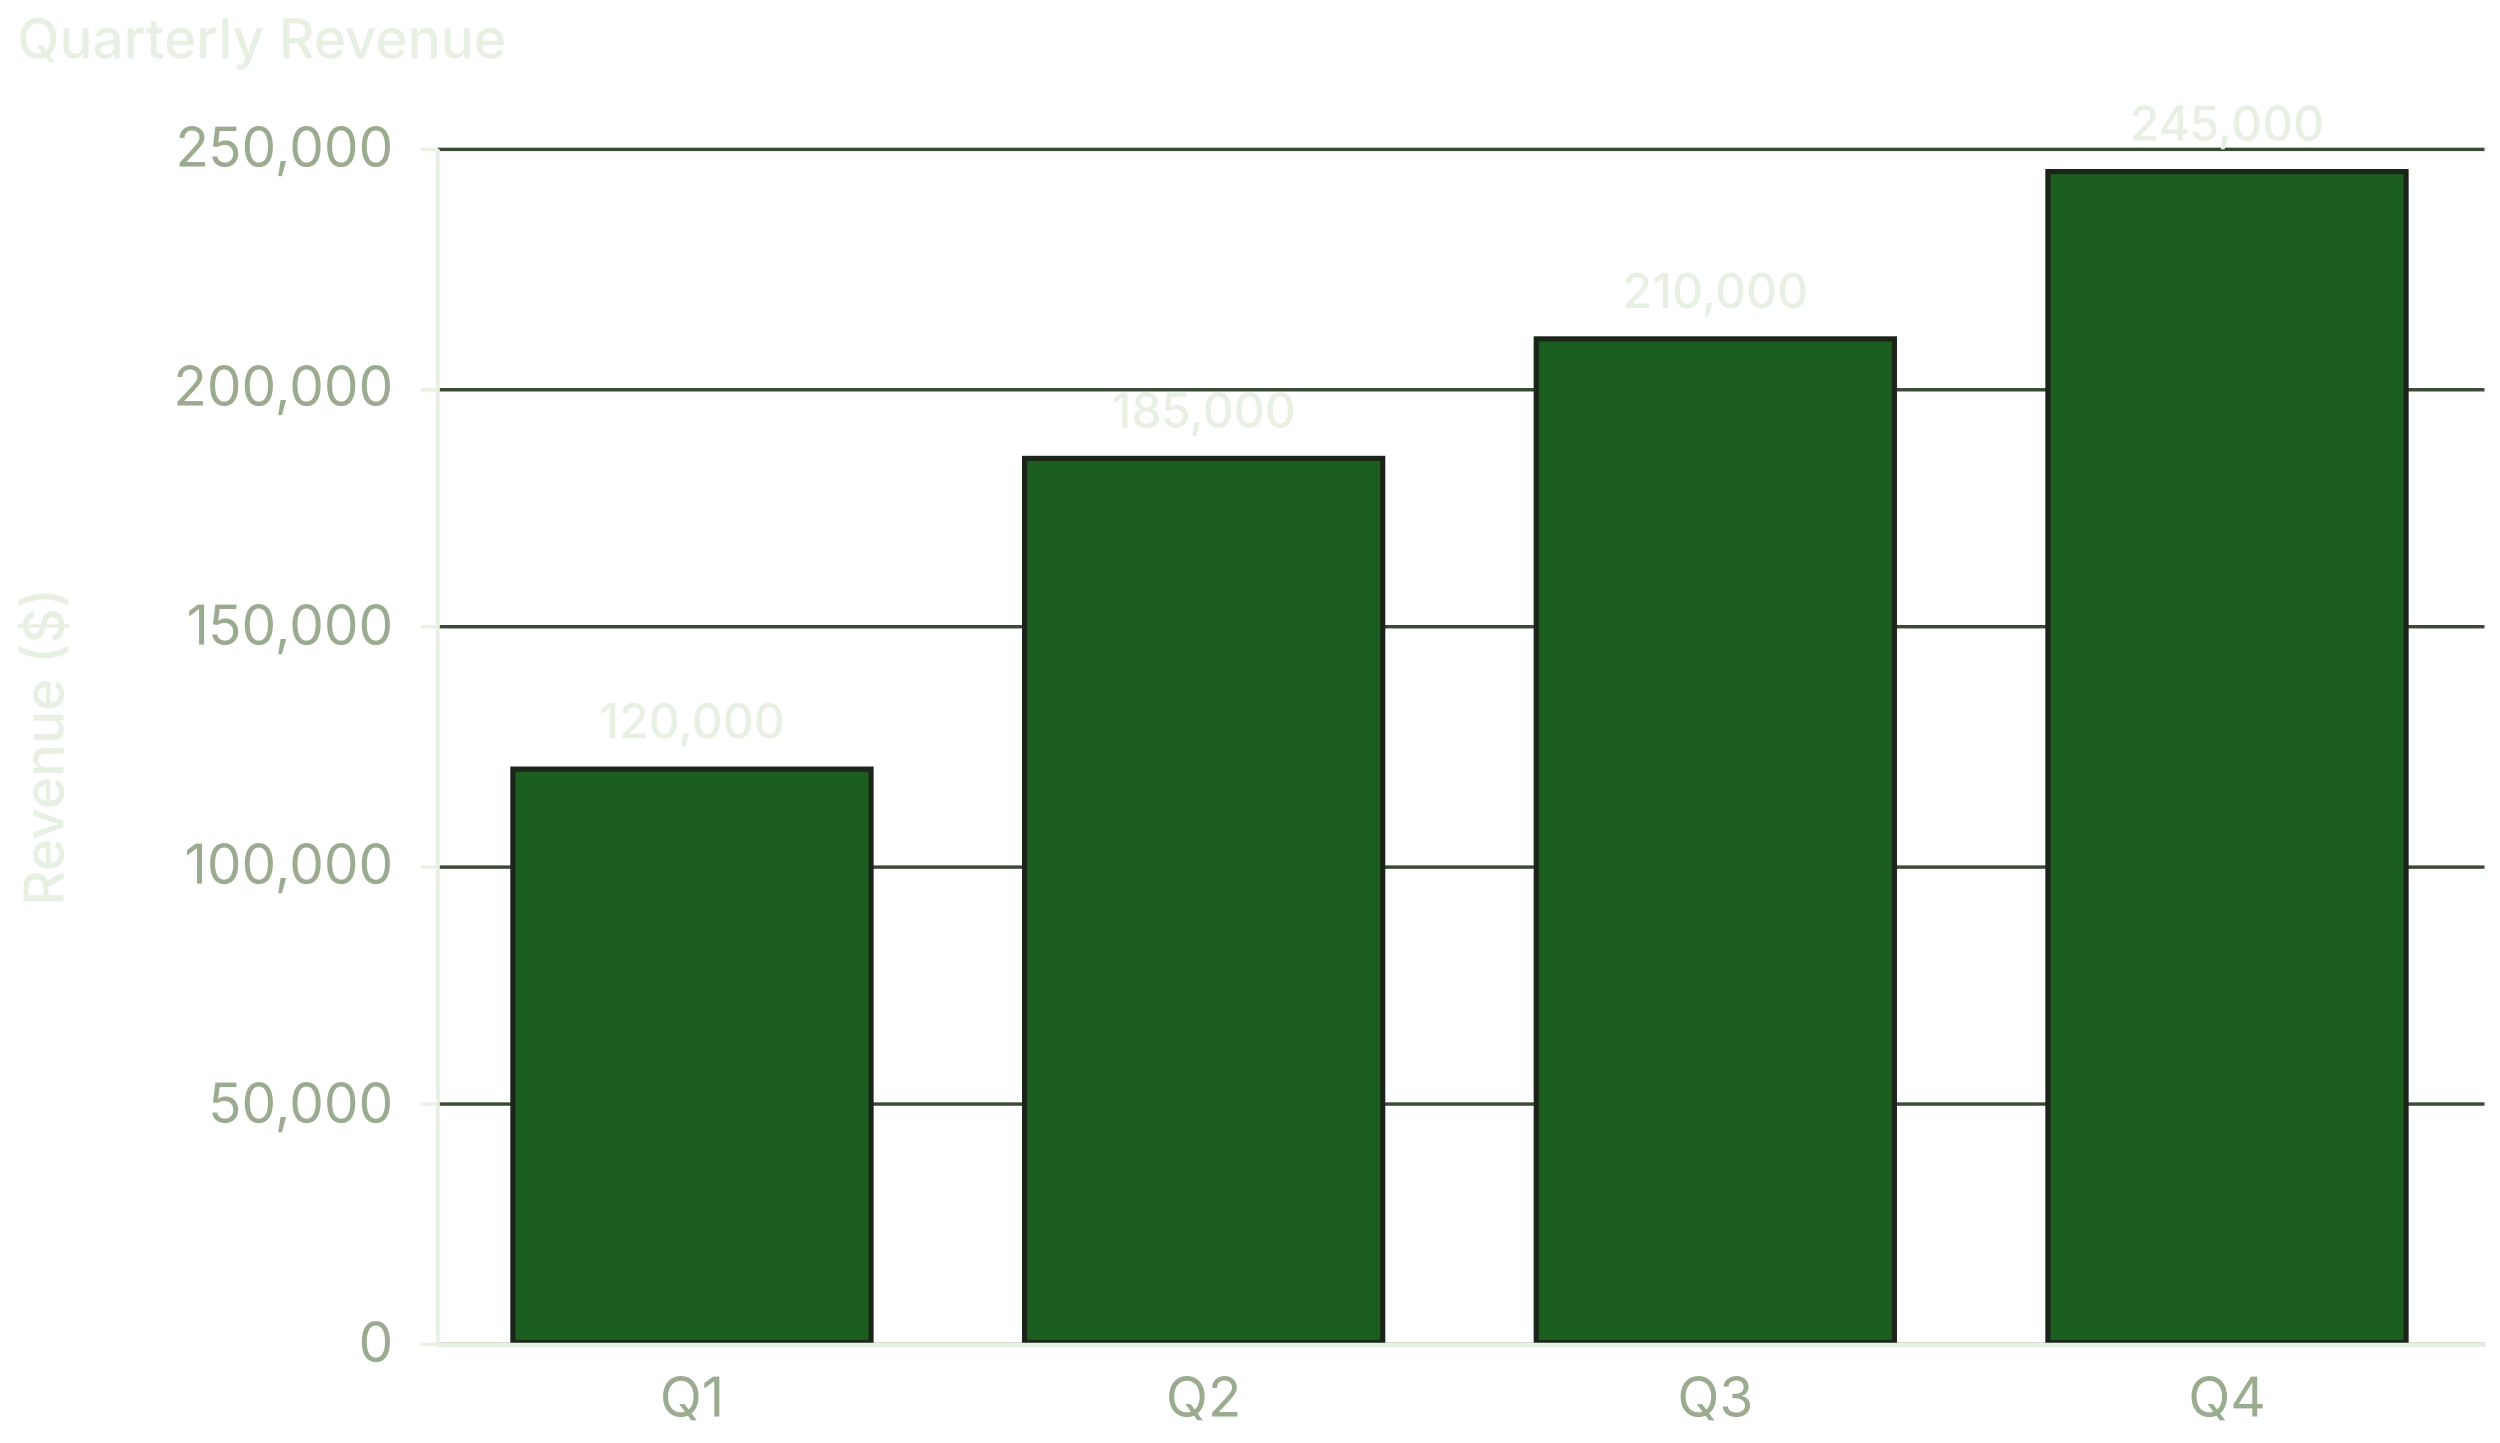
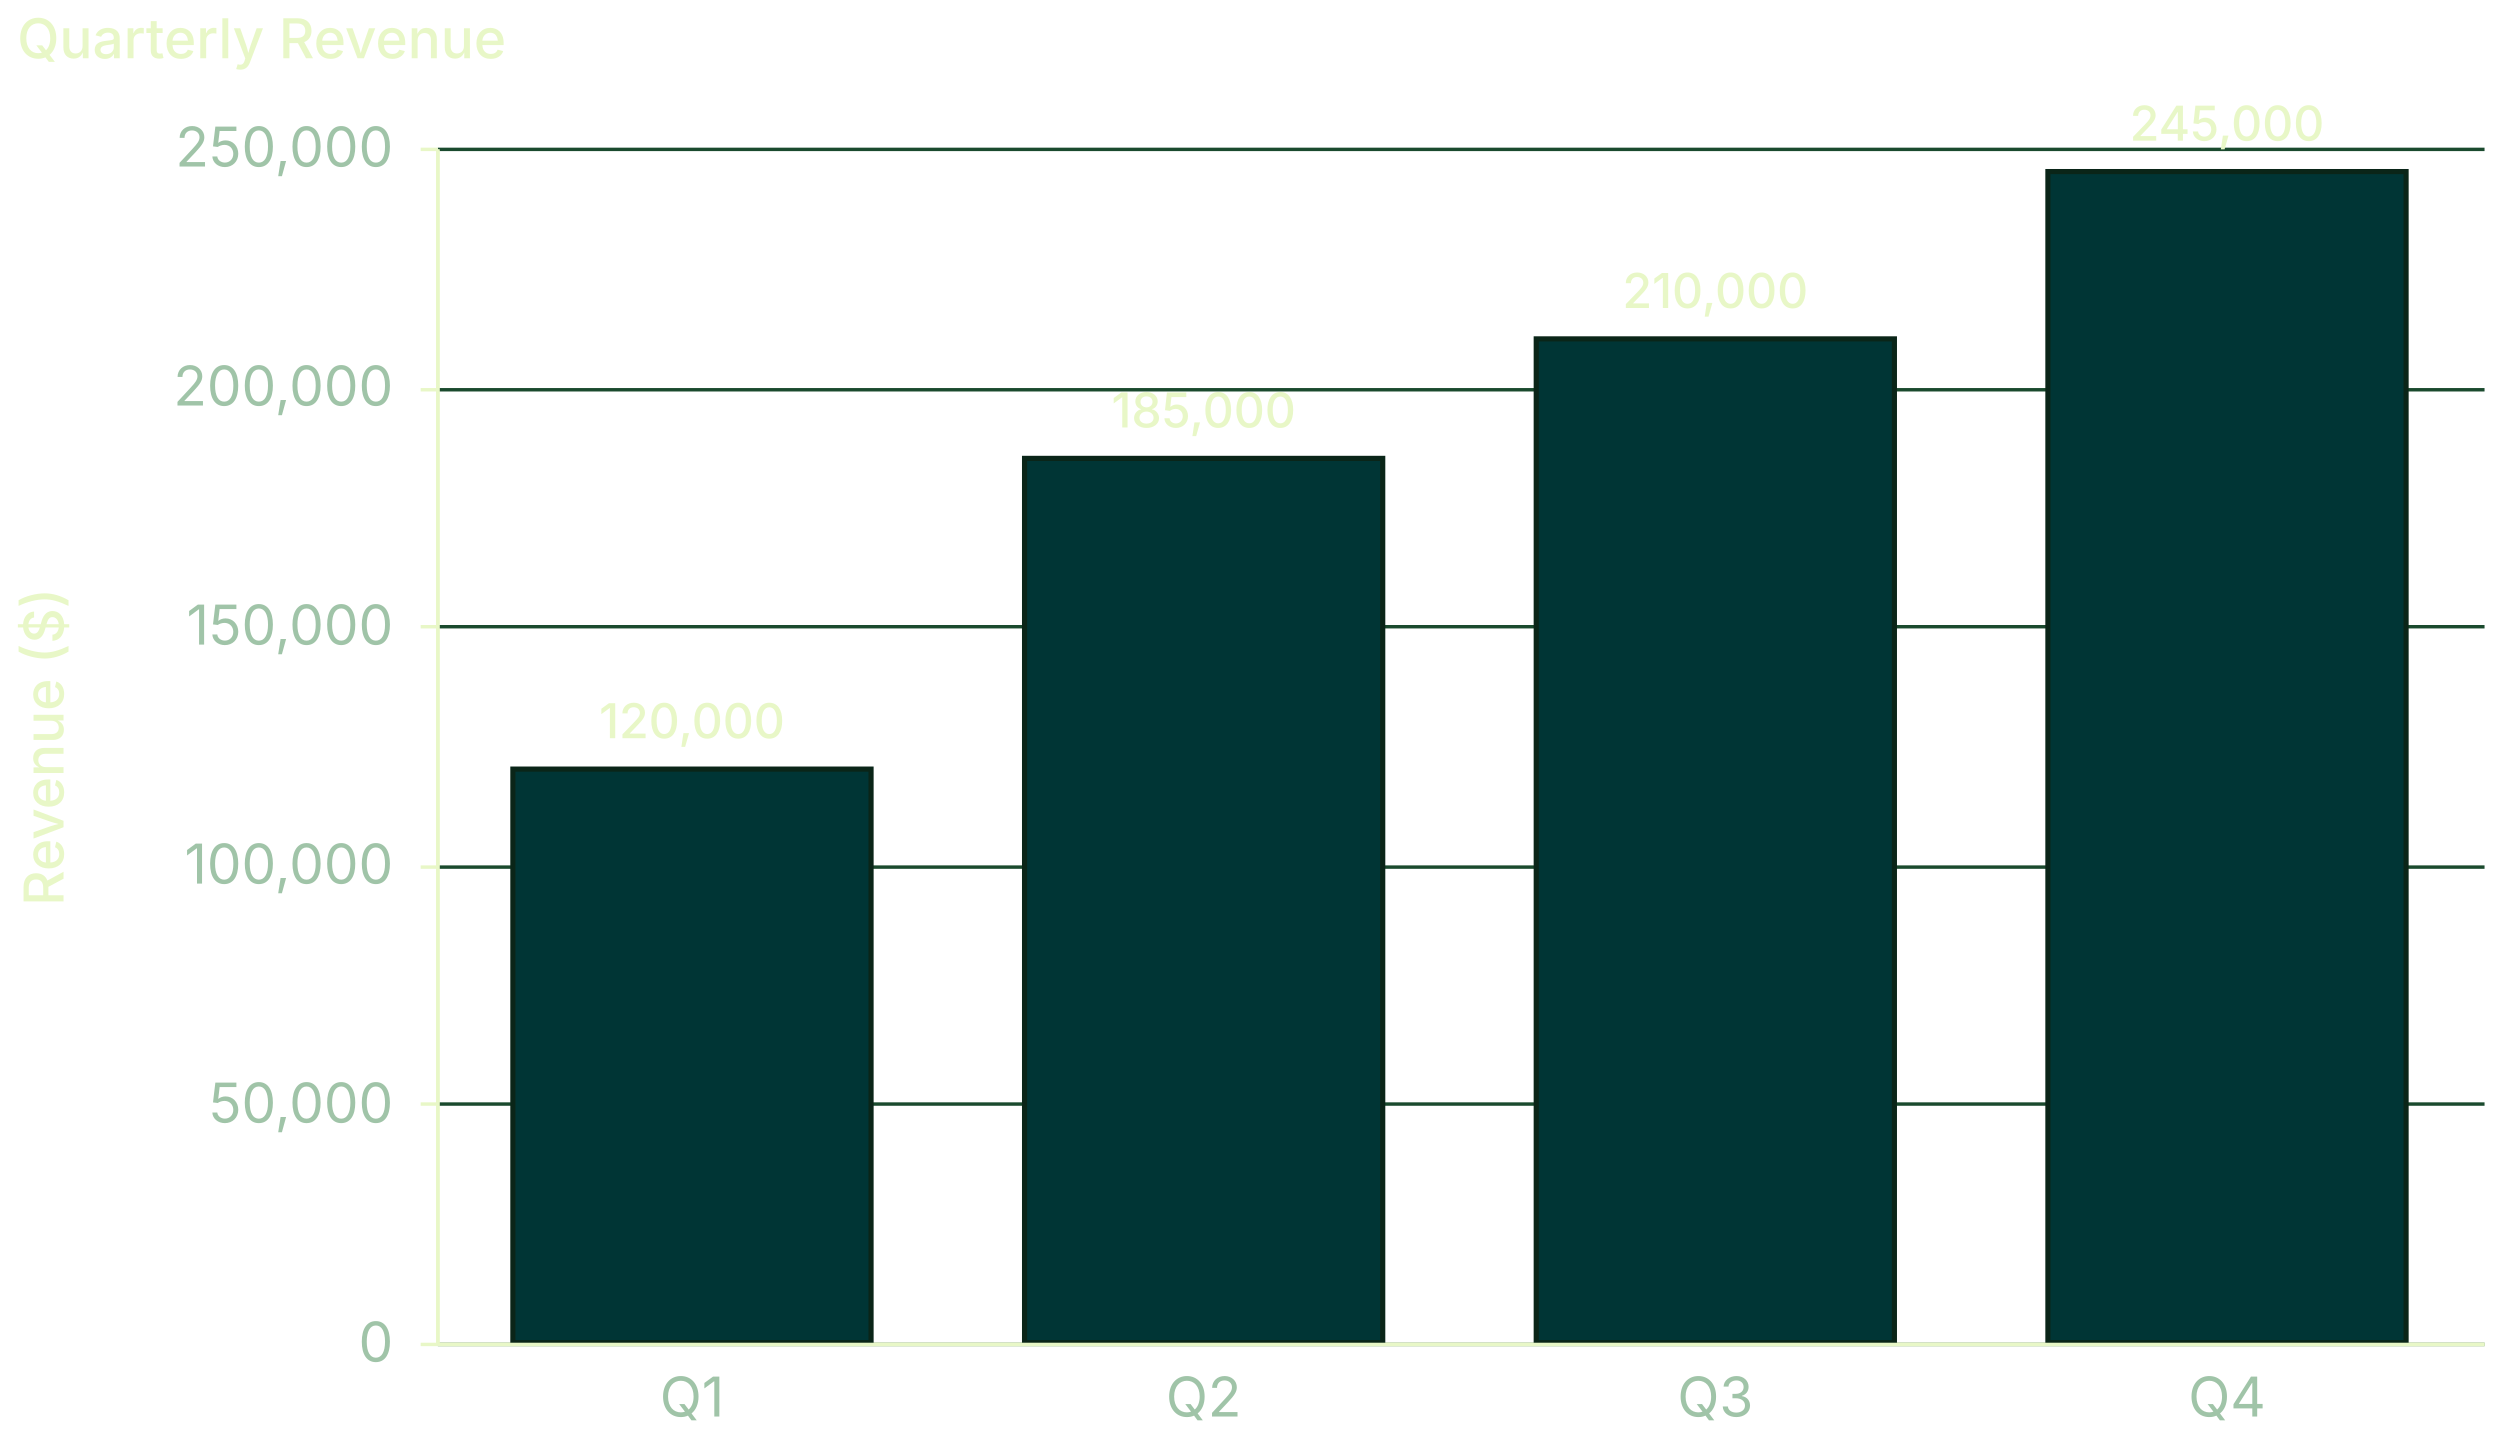
<svg xmlns="http://www.w3.org/2000/svg" version="1.1" class="marks" width="728" height="420" viewBox="0 0 728 420">
  <g fill="none" stroke-miterlimit="10" transform="translate(127,43)">
    <g class="mark-group role-frame root" role="graphics-object" aria-roledescription="group mark container">
      <g transform="translate(0,0)">
        <path class="background" aria-hidden="true" d="M0,0h596v348h-596Z" />
        <g>
          <g class="mark-group role-axis" aria-hidden="true">
            <g transform="translate(0.5,0.5)">
              <path class="background" aria-hidden="true" d="M0,0h0v0h0Z" pointer-events="none" />
              <g>
                <g class="mark-rule role-axis-grid" pointer-events="none">
-                   <line transform="translate(0,348)" x2="596" y2="0" stroke="#3a4a36" stroke-width="1" stroke-dasharray="" opacity="1" />
-                   <line transform="translate(0,278)" x2="596" y2="0" stroke="#3a4a36" stroke-width="1" stroke-dasharray="" opacity="1" />
-                   <line transform="translate(0,209)" x2="596" y2="0" stroke="#3a4a36" stroke-width="1" stroke-dasharray="" opacity="1" />
-                   <line transform="translate(0,139)" x2="596" y2="0" stroke="#3a4a36" stroke-width="1" stroke-dasharray="" opacity="1" />
-                   <line transform="translate(0,70)" x2="596" y2="0" stroke="#3a4a36" stroke-width="1" stroke-dasharray="" opacity="1" />
-                   <line transform="translate(0,0)" x2="596" y2="0" stroke="#3a4a36" stroke-width="1" stroke-dasharray="" opacity="1" />
+                   <line transform="translate(0,348)" x2="596" y2="0" stroke="#1a4a2e" stroke-width="1" stroke-dasharray="" opacity="1" />
+                   <line transform="translate(0,278)" x2="596" y2="0" stroke="#1a4a2e" stroke-width="1" stroke-dasharray="" opacity="1" />
+                   <line transform="translate(0,209)" x2="596" y2="0" stroke="#1a4a2e" stroke-width="1" stroke-dasharray="" opacity="1" />
+                   <line transform="translate(0,139)" x2="596" y2="0" stroke="#1a4a2e" stroke-width="1" stroke-dasharray="" opacity="1" />
+                   <line transform="translate(0,70)" x2="596" y2="0" stroke="#1a4a2e" stroke-width="1" stroke-dasharray="" opacity="1" />
+                   <line transform="translate(0,0)" x2="596" y2="0" stroke="#1a4a2e" stroke-width="1" stroke-dasharray="" opacity="1" />
                </g>
              </g>
              <path class="foreground" aria-hidden="true" d="" pointer-events="none" display="none" />
            </g>
          </g>
          <g class="mark-group role-axis" role="graphics-symbol" aria-roledescription="axis" aria-label="X-axis for a discrete scale with 4 values: Q1, Q2, Q3, Q4">
            <g transform="translate(0.5,348.5)">
              <path class="background" aria-hidden="true" d="M0,0h0v0h0Z" pointer-events="none" />
              <g>
                <g class="mark-text role-axis-label" pointer-events="none">
-                   <text text-anchor="middle" transform="translate(74,21)" font-family="system-ui, -apple-system, sans-serif" font-size="16px" fill="#9aab90" opacity="1">Q1</text>
-                   <text text-anchor="middle" transform="translate(223,21)" font-family="system-ui, -apple-system, sans-serif" font-size="16px" fill="#9aab90" opacity="1">Q2</text>
-                   <text text-anchor="middle" transform="translate(372,21)" font-family="system-ui, -apple-system, sans-serif" font-size="16px" fill="#9aab90" opacity="1">Q3</text>
-                   <text text-anchor="middle" transform="translate(521,21)" font-family="system-ui, -apple-system, sans-serif" font-size="16px" fill="#9aab90" opacity="1">Q4</text>
+                   <text text-anchor="middle" transform="translate(74,21)" font-family="system-ui, -apple-system, sans-serif" font-size="16px" fill="#a0c4a8" opacity="1">Q1</text>
+                   <text text-anchor="middle" transform="translate(223,21)" font-family="system-ui, -apple-system, sans-serif" font-size="16px" fill="#a0c4a8" opacity="1">Q2</text>
+                   <text text-anchor="middle" transform="translate(372,21)" font-family="system-ui, -apple-system, sans-serif" font-size="16px" fill="#a0c4a8" opacity="1">Q3</text>
+                   <text text-anchor="middle" transform="translate(521,21)" font-family="system-ui, -apple-system, sans-serif" font-size="16px" fill="#a0c4a8" opacity="1">Q4</text>
                </g>
                <g class="mark-rule role-axis-domain" pointer-events="none">
-                   <line transform="translate(0,0)" x2="596" y2="0" stroke="#e8f0e4" stroke-width="1" opacity="1" />
+                   <line transform="translate(0,0)" x2="596" y2="0" stroke="#E8F7C7" stroke-width="1" opacity="1" />
                </g>
              </g>
              <path class="foreground" aria-hidden="true" d="" pointer-events="none" display="none" />
            </g>
          </g>
          <g class="mark-group role-axis" role="graphics-symbol" aria-roledescription="axis" aria-label="Y-axis titled 'Revenue ($)' for a linear scale with values from 0 to 250,000">
            <g transform="translate(0.5,0.5)">
              <path class="background" aria-hidden="true" d="M0,0h0v0h0Z" pointer-events="none" />
              <g>
                <g class="mark-rule role-axis-tick" pointer-events="none">
-                   <line transform="translate(0,348)" x2="-5" y2="0" stroke="#e8f0e4" stroke-width="1" opacity="1" />
-                   <line transform="translate(0,278)" x2="-5" y2="0" stroke="#e8f0e4" stroke-width="1" opacity="1" />
-                   <line transform="translate(0,209)" x2="-5" y2="0" stroke="#e8f0e4" stroke-width="1" opacity="1" />
-                   <line transform="translate(0,139)" x2="-5" y2="0" stroke="#e8f0e4" stroke-width="1" opacity="1" />
-                   <line transform="translate(0,70)" x2="-5" y2="0" stroke="#e8f0e4" stroke-width="1" opacity="1" />
-                   <line transform="translate(0,0)" x2="-5" y2="0" stroke="#e8f0e4" stroke-width="1" opacity="1" />
+                   <line transform="translate(0,348)" x2="-5" y2="0" stroke="#E8F7C7" stroke-width="1" opacity="1" />
+                   <line transform="translate(0,278)" x2="-5" y2="0" stroke="#E8F7C7" stroke-width="1" opacity="1" />
+                   <line transform="translate(0,209)" x2="-5" y2="0" stroke="#E8F7C7" stroke-width="1" opacity="1" />
+                   <line transform="translate(0,139)" x2="-5" y2="0" stroke="#E8F7C7" stroke-width="1" opacity="1" />
+                   <line transform="translate(0,70)" x2="-5" y2="0" stroke="#E8F7C7" stroke-width="1" opacity="1" />
+                   <line transform="translate(0,0)" x2="-5" y2="0" stroke="#E8F7C7" stroke-width="1" opacity="1" />
                </g>
                <g class="mark-text role-axis-label" pointer-events="none">
-                   <text text-anchor="end" transform="translate(-13,353)" font-family="system-ui, -apple-system, sans-serif" font-size="16px" fill="#9aab90" opacity="1">0</text>
-                   <text text-anchor="end" transform="translate(-13,283.4)" font-family="system-ui, -apple-system, sans-serif" font-size="16px" fill="#9aab90" opacity="1">50,000</text>
-                   <text text-anchor="end" transform="translate(-13,213.8)" font-family="system-ui, -apple-system, sans-serif" font-size="16px" fill="#9aab90" opacity="1">100,000</text>
-                   <text text-anchor="end" transform="translate(-13,144.2)" font-family="system-ui, -apple-system, sans-serif" font-size="16px" fill="#9aab90" opacity="1">150,000</text>
-                   <text text-anchor="end" transform="translate(-13,74.6)" font-family="system-ui, -apple-system, sans-serif" font-size="16px" fill="#9aab90" opacity="1">200,000</text>
-                   <text text-anchor="end" transform="translate(-13,5)" font-family="system-ui, -apple-system, sans-serif" font-size="16px" fill="#9aab90" opacity="1">250,000</text>
+                   <text text-anchor="end" transform="translate(-13,353)" font-family="system-ui, -apple-system, sans-serif" font-size="16px" fill="#a0c4a8" opacity="1">0</text>
+                   <text text-anchor="end" transform="translate(-13,283.4)" font-family="system-ui, -apple-system, sans-serif" font-size="16px" fill="#a0c4a8" opacity="1">50,000</text>
+                   <text text-anchor="end" transform="translate(-13,213.8)" font-family="system-ui, -apple-system, sans-serif" font-size="16px" fill="#a0c4a8" opacity="1">100,000</text>
+                   <text text-anchor="end" transform="translate(-13,144.2)" font-family="system-ui, -apple-system, sans-serif" font-size="16px" fill="#a0c4a8" opacity="1">150,000</text>
+                   <text text-anchor="end" transform="translate(-13,74.6)" font-family="system-ui, -apple-system, sans-serif" font-size="16px" fill="#a0c4a8" opacity="1">200,000</text>
+                   <text text-anchor="end" transform="translate(-13,5)" font-family="system-ui, -apple-system, sans-serif" font-size="16px" fill="#a0c4a8" opacity="1">250,000</text>
                </g>
                <g class="mark-rule role-axis-domain" pointer-events="none">
-                   <line transform="translate(0,348)" x2="0" y2="-348" stroke="#e8f0e4" stroke-width="1" opacity="1" />
+                   <line transform="translate(0,348)" x2="0" y2="-348" stroke="#E8F7C7" stroke-width="1" opacity="1" />
                </g>
                <g class="mark-text role-axis-title" pointer-events="none">
-                   <text text-anchor="middle" transform="translate(-106,174) rotate(-90) translate(0,-3)" font-family="system-ui, -apple-system, sans-serif" font-size="16px" font-weight="500" fill="#e8f0e4" opacity="1">Revenue ($)</text>
+                   <text text-anchor="middle" transform="translate(-106,174) rotate(-90) translate(0,-3)" font-family="system-ui, -apple-system, sans-serif" font-size="16px" font-weight="500" fill="#E8F7C7" opacity="1">Revenue ($)</text>
                </g>
              </g>
              <path class="foreground" aria-hidden="true" d="" pointer-events="none" display="none" />
            </g>
          </g>
          <g class="mark-rect role-mark layer_0_marks" role="graphics-object" aria-roledescription="rect mark container">
-             <path aria-label="quarter: Q1; Revenue ($): 120000" role="graphics-symbol" aria-roledescription="bar" d="M22.35,180.96h104.3v167.04h-104.3Z" fill="#1B5E20" stroke="#1a2418" stroke-width="1.5" />
-             <path aria-label="quarter: Q2; Revenue ($): 185000" role="graphics-symbol" aria-roledescription="bar" d="M171.35,90.48h104.3v257.52h-104.3Z" fill="#1B5E20" stroke="#1a2418" stroke-width="1.5" />
-             <path aria-label="quarter: Q3; Revenue ($): 210000" role="graphics-symbol" aria-roledescription="bar" d="M320.35,55.68h104.3v292.32h-104.3Z" fill="#1B5E20" stroke="#1a2418" stroke-width="1.5" />
-             <path aria-label="quarter: Q4; Revenue ($): 245000" role="graphics-symbol" aria-roledescription="bar" d="M469.35,6.96h104.3v341.04h-104.3Z" fill="#1B5E20" stroke="#1a2418" stroke-width="1.5" />
+             <path aria-label="quarter: Q1; Revenue ($): 120000" role="graphics-symbol" aria-roledescription="bar" d="M22.35,180.96h104.3v167.04h-104.3Z" fill="#003535" stroke="#0a2518" stroke-width="1.5" />
+             <path aria-label="quarter: Q2; Revenue ($): 185000" role="graphics-symbol" aria-roledescription="bar" d="M171.35,90.48h104.3v257.52h-104.3Z" fill="#003535" stroke="#0a2518" stroke-width="1.5" />
+             <path aria-label="quarter: Q3; Revenue ($): 210000" role="graphics-symbol" aria-roledescription="bar" d="M320.35,55.68h104.3v292.32h-104.3Z" fill="#003535" stroke="#0a2518" stroke-width="1.5" />
+             <path aria-label="quarter: Q4; Revenue ($): 245000" role="graphics-symbol" aria-roledescription="bar" d="M469.35,6.96h104.3v341.04h-104.3Z" fill="#003535" stroke="#0a2518" stroke-width="1.5" />
          </g>
          <g class="mark-text role-mark layer_1_marks" role="graphics-object" aria-roledescription="text mark container">
-             <text aria-label="quarter: Q1; Revenue ($): 120000; revenue: 120,000" role="graphics-symbol" aria-roledescription="text mark" text-anchor="middle" transform="translate(74.5,171.96)" font-family="system-ui, -apple-system, sans-serif" font-size="14px" font-weight="500" fill="#e8f0e4">120,000</text>
-             <text aria-label="quarter: Q2; Revenue ($): 185000; revenue: 185,000" role="graphics-symbol" aria-roledescription="text mark" text-anchor="middle" transform="translate(223.5,81.48)" font-family="system-ui, -apple-system, sans-serif" font-size="14px" font-weight="500" fill="#e8f0e4">185,000</text>
-             <text aria-label="quarter: Q3; Revenue ($): 210000; revenue: 210,000" role="graphics-symbol" aria-roledescription="text mark" text-anchor="middle" transform="translate(372.5,46.68)" font-family="system-ui, -apple-system, sans-serif" font-size="14px" font-weight="500" fill="#e8f0e4">210,000</text>
-             <text aria-label="quarter: Q4; Revenue ($): 245000; revenue: 245,000" role="graphics-symbol" aria-roledescription="text mark" text-anchor="middle" transform="translate(521.5,-2.04)" font-family="system-ui, -apple-system, sans-serif" font-size="14px" font-weight="500" fill="#e8f0e4">245,000</text>
+             <text aria-label="quarter: Q1; Revenue ($): 120000; revenue: 120,000" role="graphics-symbol" aria-roledescription="text mark" text-anchor="middle" transform="translate(74.5,171.96)" font-family="system-ui, -apple-system, sans-serif" font-size="14px" font-weight="500" fill="#E8F7C7">120,000</text>
+             <text aria-label="quarter: Q2; Revenue ($): 185000; revenue: 185,000" role="graphics-symbol" aria-roledescription="text mark" text-anchor="middle" transform="translate(223.5,81.48)" font-family="system-ui, -apple-system, sans-serif" font-size="14px" font-weight="500" fill="#E8F7C7">185,000</text>
+             <text aria-label="quarter: Q3; Revenue ($): 210000; revenue: 210,000" role="graphics-symbol" aria-roledescription="text mark" text-anchor="middle" transform="translate(372.5,46.68)" font-family="system-ui, -apple-system, sans-serif" font-size="14px" font-weight="500" fill="#E8F7C7">210,000</text>
+             <text aria-label="quarter: Q4; Revenue ($): 245000; revenue: 245,000" role="graphics-symbol" aria-roledescription="text mark" text-anchor="middle" transform="translate(521.5,-2.04)" font-family="system-ui, -apple-system, sans-serif" font-size="14px" font-weight="500" fill="#E8F7C7">245,000</text>
          </g>
          <g class="axis-domain-overlay">
            <g transform="translate(0.5,348.5)">
              <g class="mark-rule role-axis-domain" pointer-events="none">
-                 <line transform="translate(0,0)" x2="596" y2="0" stroke="#e8f0e4" stroke-width="1" opacity="1" />
+                 <line transform="translate(0,0)" x2="596" y2="0" stroke="#E8F7C7" stroke-width="1" opacity="1" />
              </g>
            </g>
            <g transform="translate(0.5,0.5)">
              <g class="mark-rule role-axis-domain" pointer-events="none">
-                 <line transform="translate(0,348)" x2="0" y2="-348" stroke="#e8f0e4" stroke-width="1" opacity="1" />
+                 <line transform="translate(0,348)" x2="0" y2="-348" stroke="#E8F7C7" stroke-width="1" opacity="1" />
              </g>
            </g>
          </g>
          <g class="mark-group role-title">
            <g transform="translate(-122,-39.04)">
              <path class="background" aria-hidden="true" d="M0,0h0v0h0Z" pointer-events="none" />
              <g>
                <g class="mark-text role-title-text" role="graphics-symbol" aria-roledescription="title" aria-label="Title text 'Quarterly Revenue'" pointer-events="none">
-                   <text text-anchor="start" transform="translate(0,13)" font-family="system-ui, -apple-system, sans-serif" font-size="16px" font-weight="500" fill="#e8f0e4" opacity="1">Quarterly Revenue</text>
+                   <text text-anchor="start" transform="translate(0,13)" font-family="system-ui, -apple-system, sans-serif" font-size="16px" font-weight="500" fill="#E8F7C7" opacity="1">Quarterly Revenue</text>
                </g>
              </g>
              <path class="foreground" aria-hidden="true" d="" pointer-events="none" display="none" />
            </g>
          </g>
        </g>
        <path class="foreground" aria-hidden="true" d="" display="none" />
      </g>
    </g>
  </g>
</svg>
